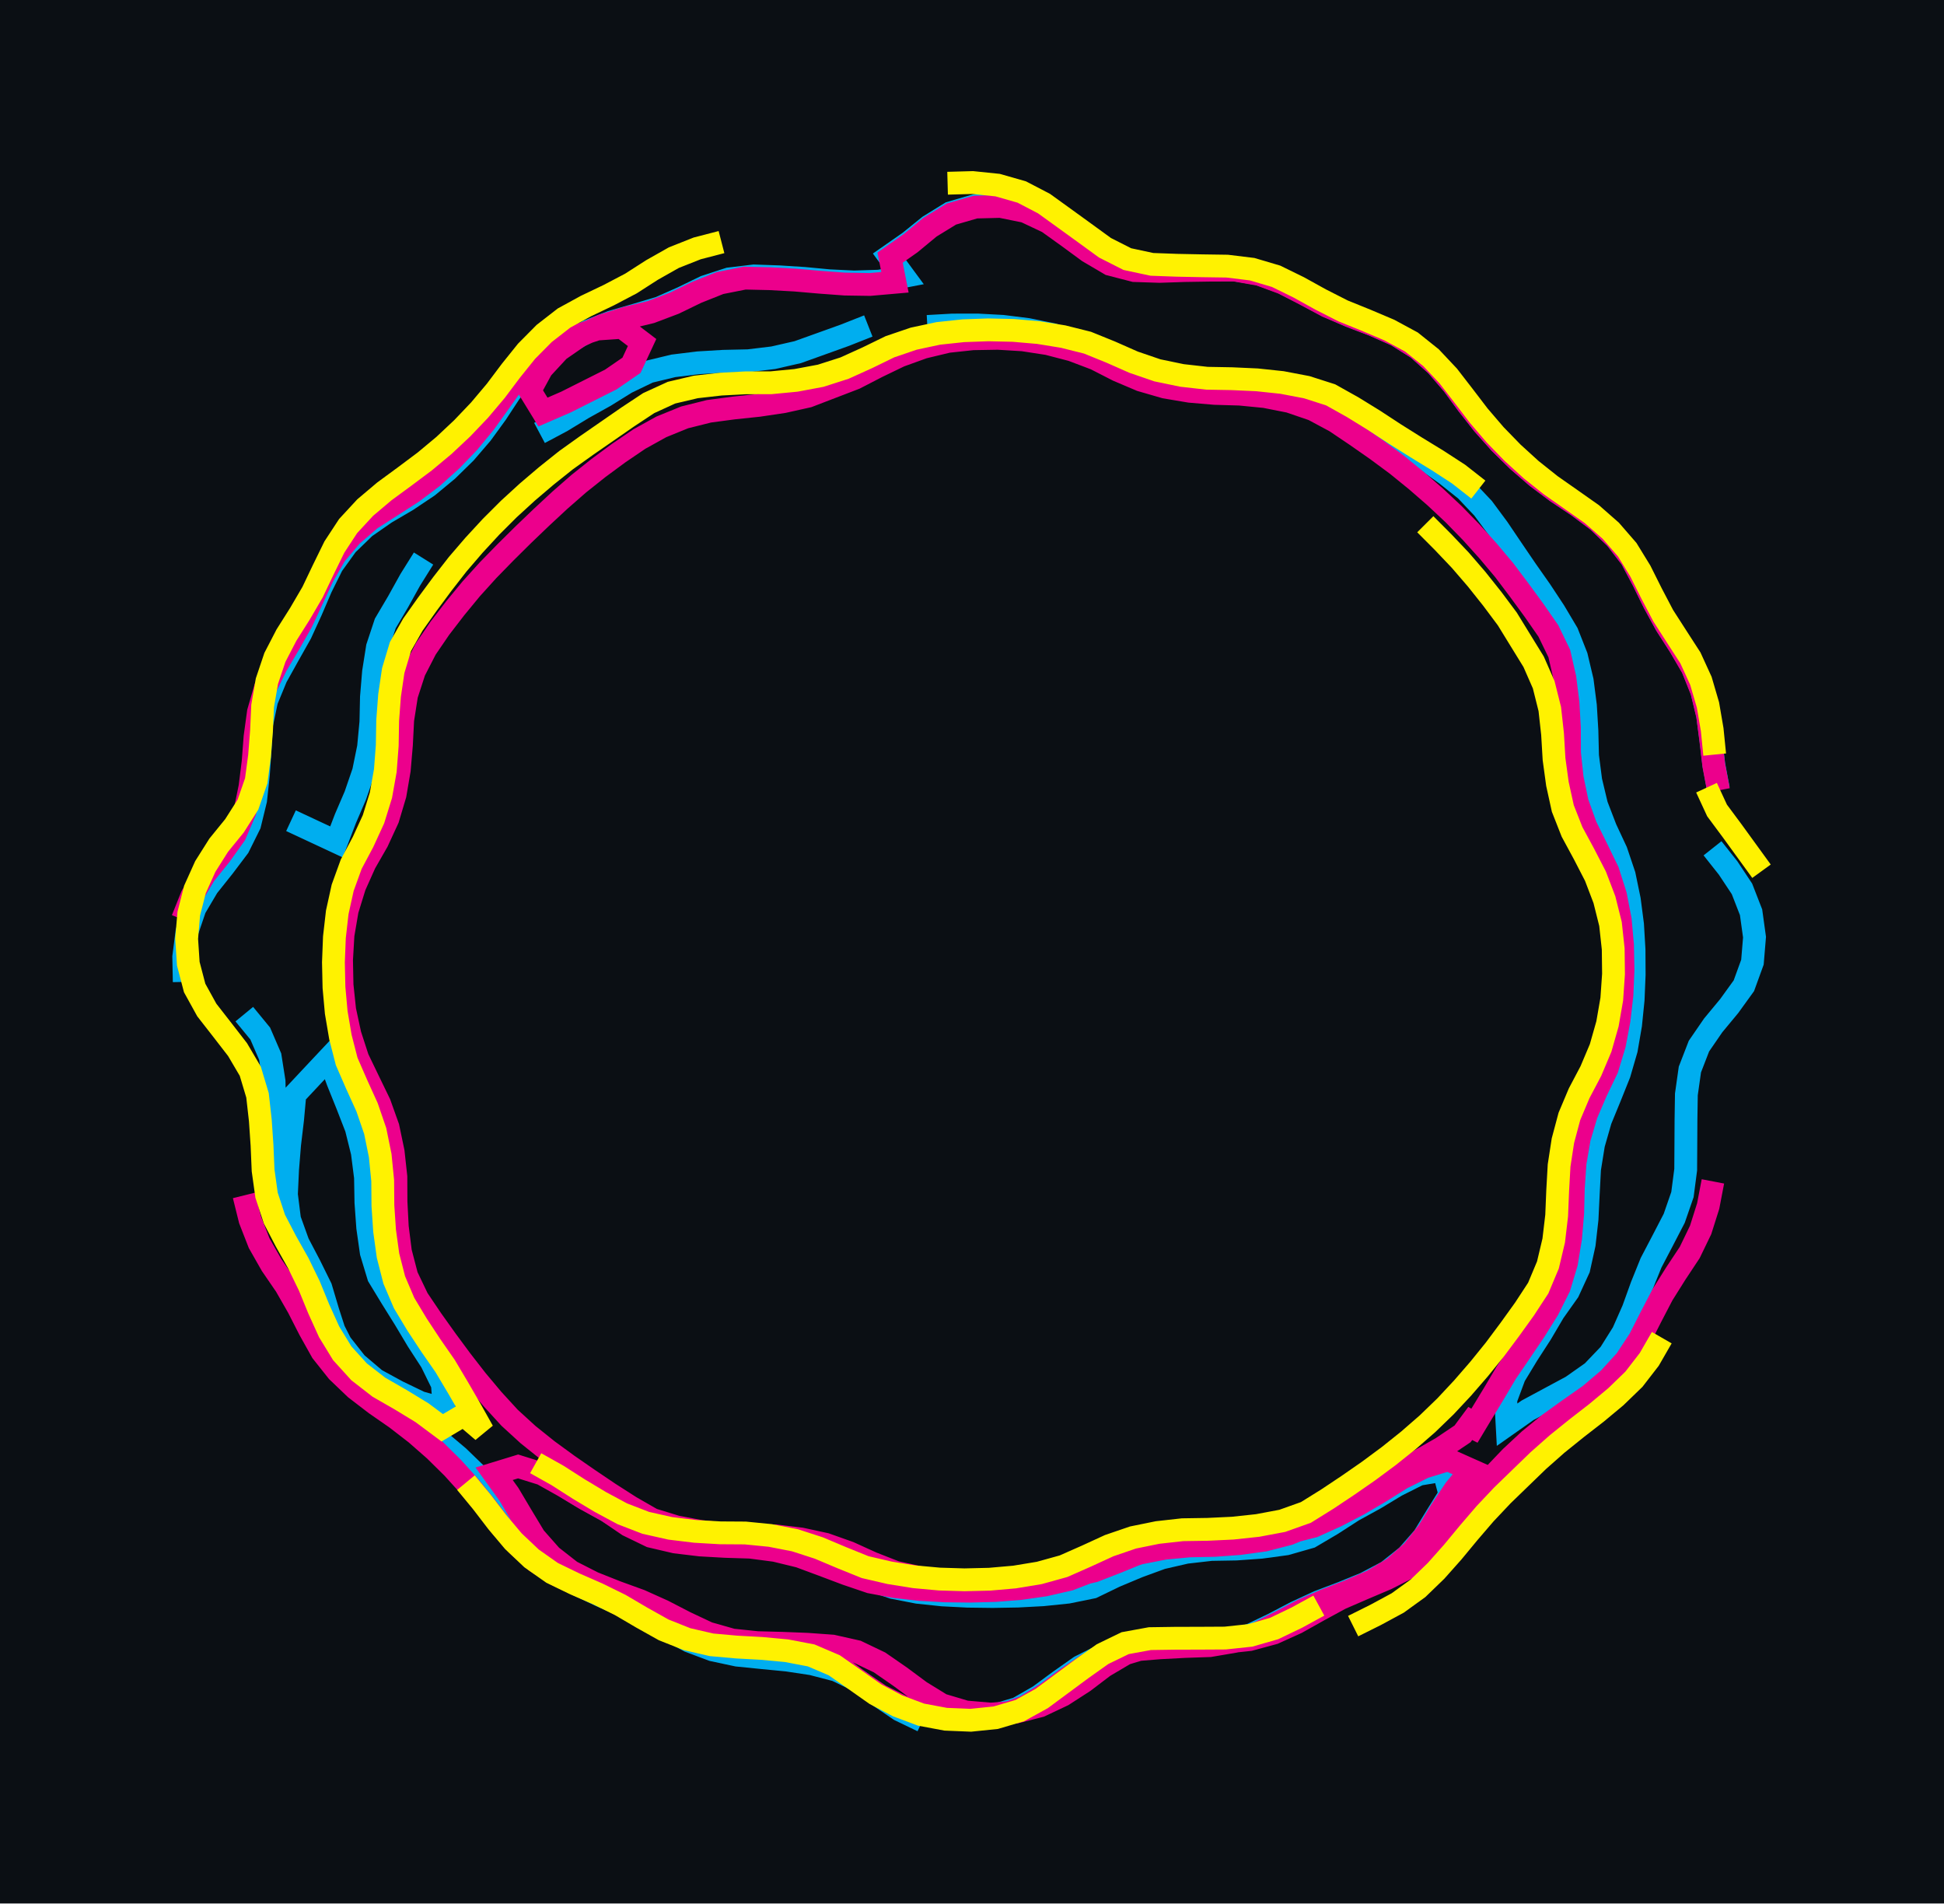
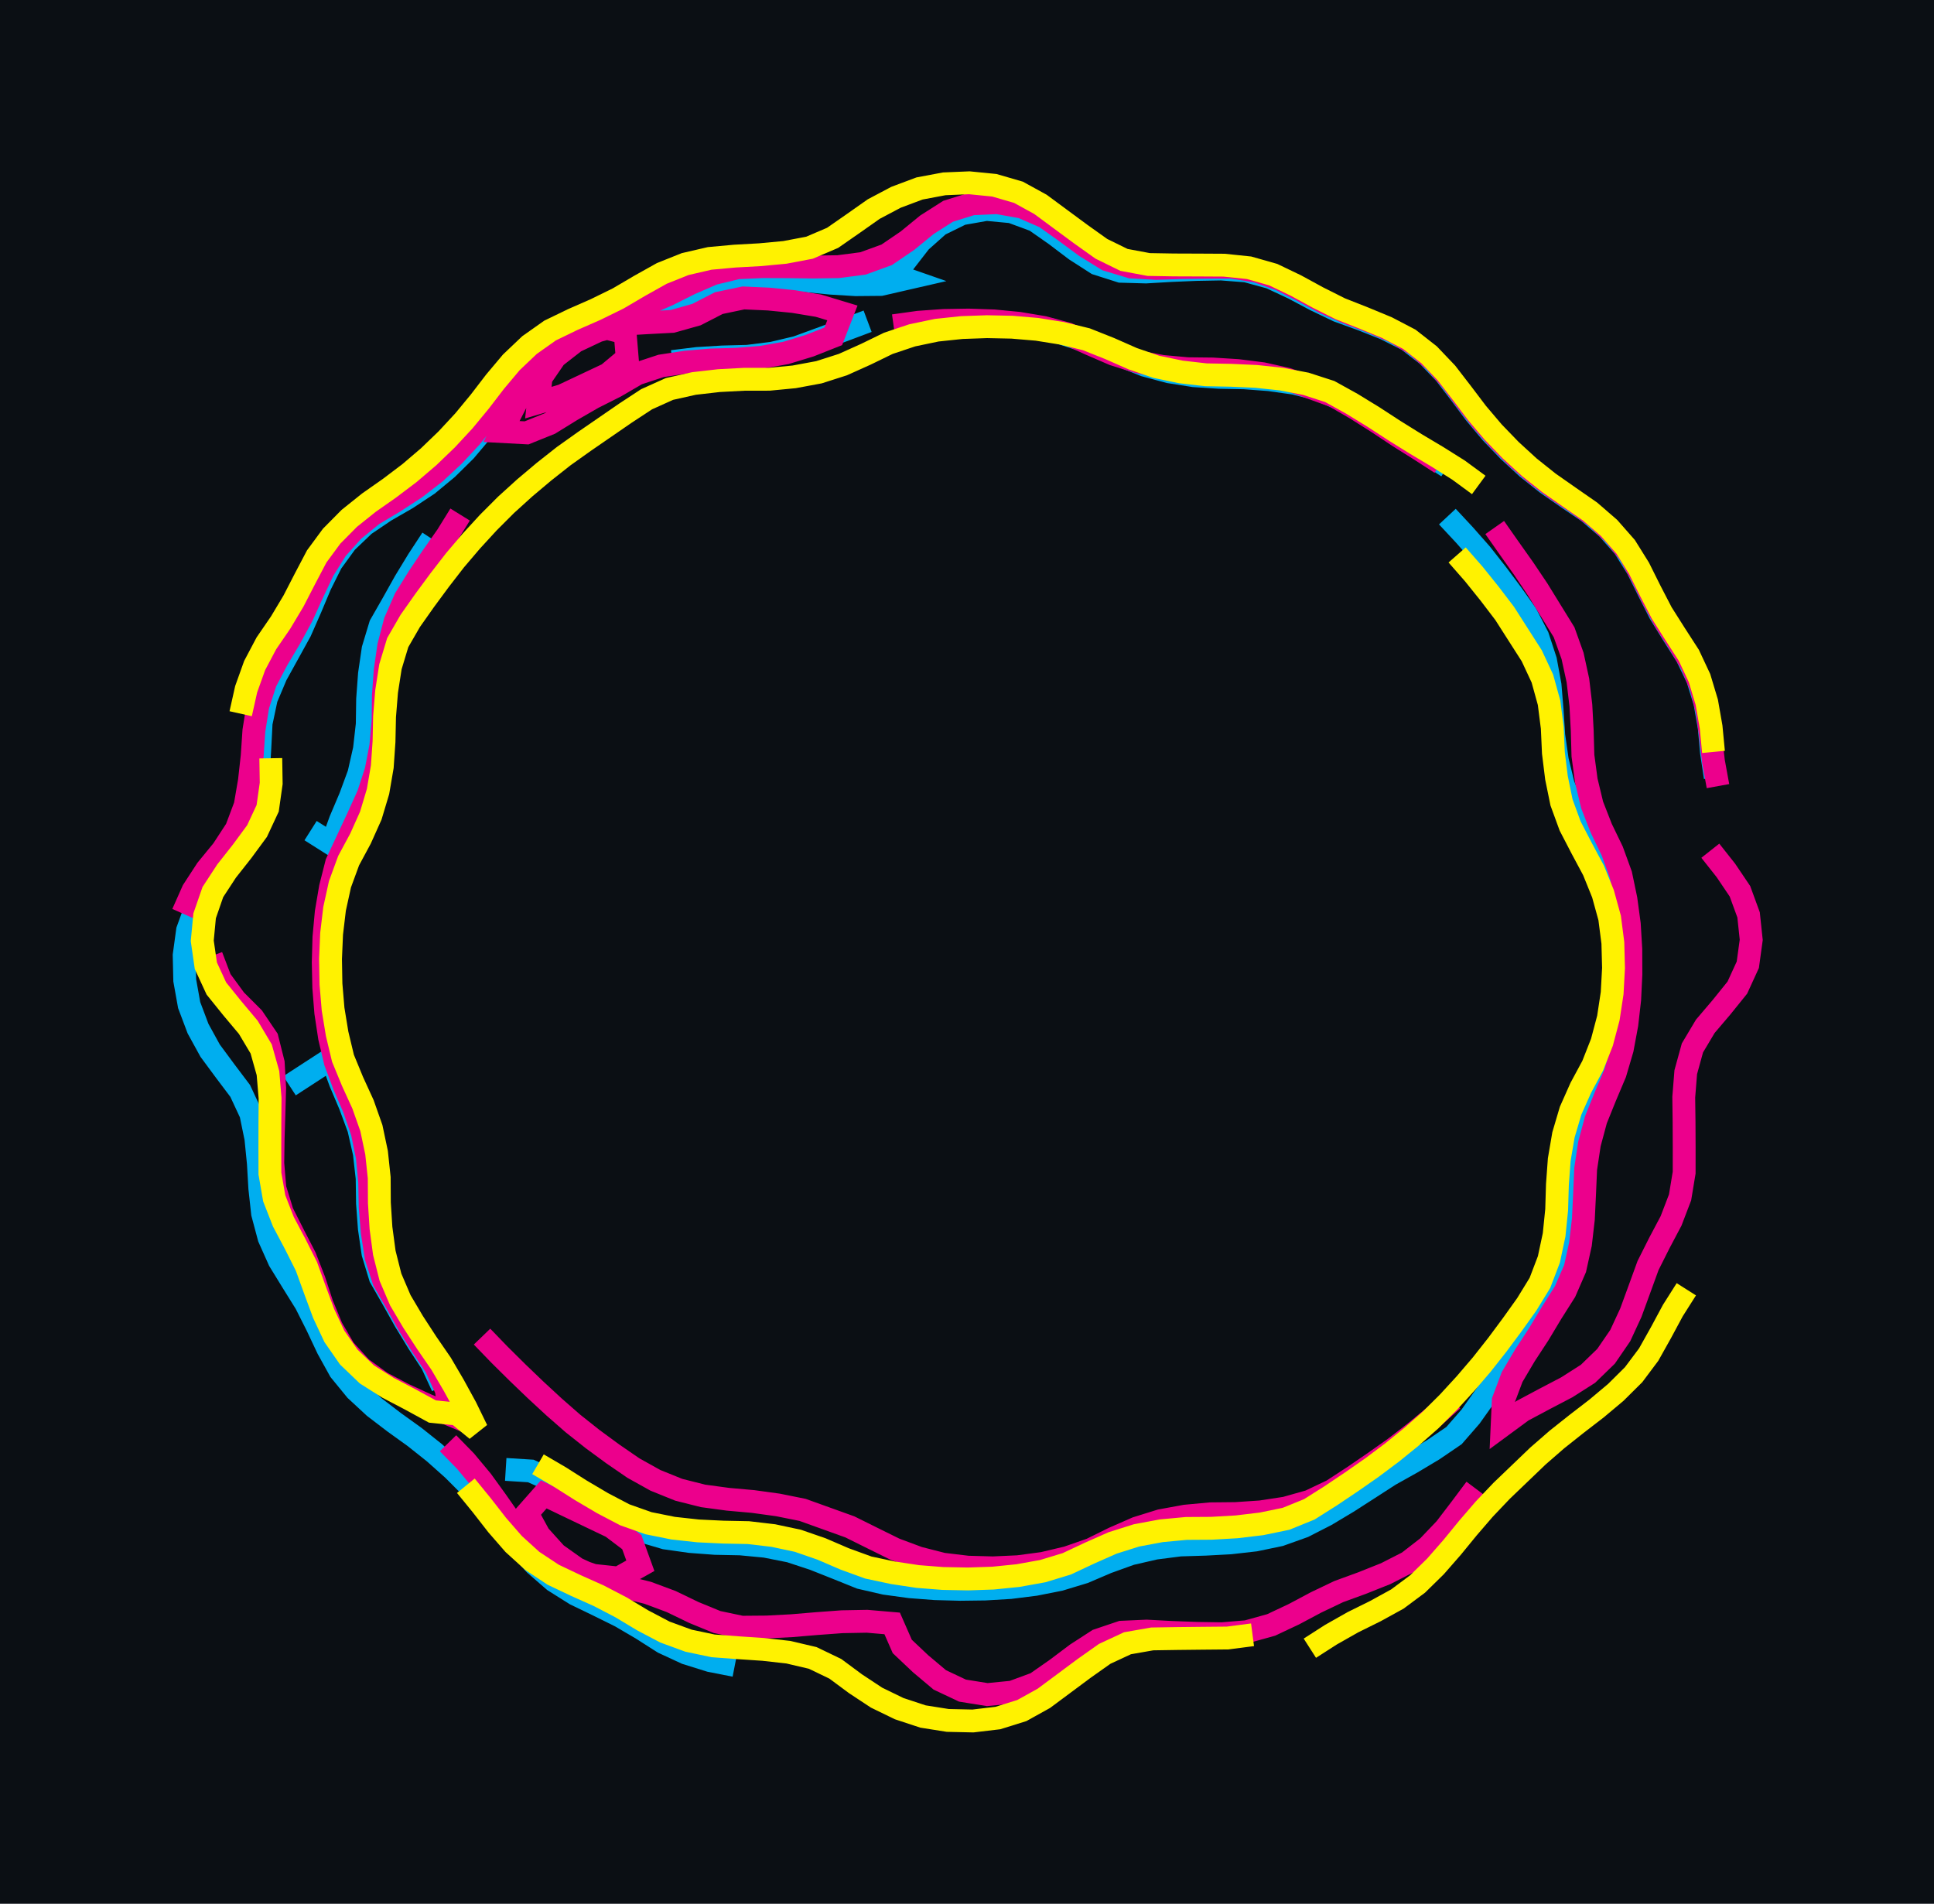
- <svg xmlns="http://www.w3.org/2000/svg" viewBox="168.387 106.736 85.216 83.421" width="85.216" height="83.421" shape-rendering="geometricPrecision">
-   <rect x="168.387" y="106.736" width="85.216" height="83.421" fill="#0b0f14" />
-   <path d="M 243.713 141.318 L 243.511 140.237 L 243.383 139.144 L 243.238 138.054 L 242.976 136.985 L 242.562 135.966 L 242.003 135.019 L 241.408 134.094 L 240.882 133.128 L 240.397 132.140 L 239.878 131.171 L 239.202 130.303 L 238.407 129.542 L 237.524 128.886 L 236.609 128.276 L 235.730 127.614 L 234.900 126.892 L 234.117 126.120 L 233.386 125.298 L 232.707 124.432 L 232.054 123.547 L 231.334 122.715 L 230.510 121.987 L 229.575 121.407 L 228.568 120.964 L 227.541 120.572 L 226.533 120.131 L 225.564 119.610 L 224.585 119.109 L 223.550 118.736 L 222.465 118.555 L 221.365 118.558 L 220.265 118.571 L 219.165 118.602 L 218.067 118.544 L 217.011 118.234 L 216.073 117.660 L 215.188 117.007 L 214.291 116.370 L 213.286 115.922 L 212.205 115.719 L 211.106 115.756 L 210.050 116.065 L 209.114 116.643 L 208.259 117.335 L 207.357 117.964 L 208.009 118.850 L 206.928 119.058 L 205.829 119.093 L 204.730 119.040 L 203.635 118.937 L 202.537 118.867 L 201.438 118.829 L 200.346 118.959 L 199.300 119.300 L 198.310 119.781 L 197.305 120.226 L 196.251 120.540 L 195.194 120.845 L 194.169 121.246 L 193.215 121.793 L 192.261 122.340 L 191.441 123.074 L 190.751 123.930 L 190.147 124.850 L 189.500 125.739 L 188.783 126.574 L 187.997 127.344 L 187.150 128.045 L 186.236 128.657 L 185.287 129.214 L 184.384 129.842 L 183.595 130.608 L 182.952 131.500 L 182.462 132.485 L 182.028 133.496 L 181.570 134.496 L 181.030 135.454 L 180.495 136.416 L 180.076 137.433 L 179.850 138.509 L 179.788 139.608 L 179.712 140.705 L 179.593 141.798 L 179.332 142.867 L 178.843 143.852 L 178.180 144.730 L 177.494 145.590 L 176.934 146.537 L 176.581 147.578 L 176.441 148.669 L 176.463 149.769 M 192.036 125.709 L 193.007 125.192 L 193.947 124.621 L 194.908 124.086 L 195.842 123.505 L 196.833 123.028 L 197.903 122.770 L 198.994 122.636 L 200.092 122.570 L 201.192 122.546 L 202.284 122.414 L 203.357 122.169 L 204.392 121.798 L 205.427 121.426 L 206.450 121.022 M 209.038 121.043 L 210.136 120.981 L 211.236 120.979 L 212.335 121.038 L 213.426 121.174 L 214.504 121.392 L 215.544 121.752 L 216.583 122.112 L 217.577 122.584 L 218.598 122.993 L 219.660 123.278 L 220.747 123.448 L 221.845 123.519 L 222.945 123.538 L 224.042 123.617 L 225.131 123.769 L 226.201 124.024 L 227.197 124.491 L 228.135 125.065 L 229.056 125.667 L 229.966 126.285 L 230.886 126.888 L 231.783 127.525 L 232.643 128.211 L 233.398 129.010 L 234.053 129.894 L 234.669 130.806 L 235.288 131.715 L 235.920 132.615 L 236.526 133.533 L 237.088 134.479 L 237.491 135.502 L 237.745 136.573 L 237.885 137.664 L 237.951 138.762 L 237.978 139.861 L 238.119 140.952 L 238.375 142.022 L 238.770 143.049 L 239.235 144.046 L 239.586 145.088 L 239.809 146.165 L 239.951 147.256 L 240.016 148.354 L 240.022 149.454 L 239.976 150.553 L 239.865 151.648 L 239.678 152.732 L 239.371 153.788 L 238.962 154.809 L 238.544 155.827 L 238.241 156.884 L 238.066 157.970 L 238.009 159.069 L 237.956 160.167 L 237.832 161.260 L 237.595 162.334 L 237.135 163.334 L 236.499 164.232 L 235.941 165.180 L 235.344 166.103 L 234.774 167.044 L 234.391 168.075 L 234.451 169.174 L 235.351 168.541 L 236.319 168.020 L 237.288 167.499 L 238.188 166.866 L 238.948 166.071 L 239.533 165.139 L 239.977 164.133 L 240.350 163.098 L 240.762 162.078 L 241.272 161.104 L 241.778 160.127 L 242.138 159.087 L 242.280 157.997 L 242.287 156.897 L 242.293 155.797 L 242.310 154.697 L 242.464 153.608 L 242.861 152.582 L 243.484 151.675 L 244.186 150.828 L 244.830 149.937 L 245.206 148.903 L 245.297 147.807 L 245.146 146.717 L 244.747 145.692 L 244.139 144.775 L 243.456 143.913 M 181.143 142.704 L 182.140 143.169 L 183.137 143.634 L 183.531 142.607 L 183.965 141.596 L 184.322 140.556 L 184.542 139.478 L 184.645 138.383 L 184.669 137.283 L 184.760 136.187 L 184.932 135.100 L 185.278 134.056 L 185.837 133.109 L 186.371 132.147 L 186.954 131.214 M 179.096 151.181 L 179.794 152.031 L 180.230 153.041 L 180.401 154.128 L 180.424 155.227 L 180.398 156.327 L 180.386 157.427 L 180.408 158.527 L 180.660 159.598 L 181.108 160.602 L 181.625 161.573 L 182.083 162.573 L 182.432 163.616 L 182.826 164.643 L 183.327 165.622 L 184.008 166.486 L 184.847 167.198 L 185.813 167.724 L 186.804 168.202 L 187.863 168.500 L 187.779 167.403 L 187.295 166.416 L 186.696 165.493 L 186.132 164.548 L 185.550 163.615 L 184.979 162.675 L 184.661 161.622 L 184.506 160.533 L 184.427 159.436 L 184.408 158.336 L 184.269 157.244 L 184.004 156.177 L 183.606 155.152 L 183.195 154.131 L 182.818 153.098 L 182.065 153.900 L 181.313 154.703 L 181.213 155.798 L 181.083 156.890 L 180.994 157.987 L 180.943 159.086 L 181.080 160.177 L 181.453 161.212 L 181.964 162.186 L 182.451 163.172 L 182.765 164.226 L 183.104 165.273 L 183.561 166.274 L 184.183 167.181 L 184.958 167.961 L 185.834 168.627 L 186.753 169.231 L 187.642 169.879 L 188.483 170.588 L 189.273 171.353 L 190.005 172.175 L 190.668 173.052 L 191.280 173.966 L 191.972 174.822 L 192.779 175.569 L 193.694 176.180 L 194.687 176.651 L 195.694 177.095 L 196.680 177.584 L 197.634 178.131 L 198.599 178.658 L 199.629 179.044 L 200.705 179.274 L 201.799 179.384 L 202.894 179.490 L 203.982 179.654 L 205.046 179.931 L 206.037 180.409 L 206.922 181.063 L 207.832 181.680 L 208.824 182.157 M 210.840 182.021 L 211.936 181.919 L 212.991 181.610 L 213.945 181.062 L 214.831 180.409 L 215.730 179.776 L 216.714 179.284 L 217.782 179.021 L 218.878 178.925 L 219.976 178.865 L 221.076 178.826 L 222.168 178.693 L 223.223 178.382 L 224.215 177.907 L 225.189 177.396 L 226.188 176.935 L 227.216 176.545 L 228.234 176.129 L 229.207 175.615 L 230.067 174.930 L 230.792 174.102 L 231.365 173.163 L 231.946 172.229 L 231.666 171.165 L 230.581 171.348 L 229.598 171.842 L 228.657 172.410 L 227.693 172.940 L 226.769 173.536 L 225.821 174.095 L 224.763 174.397 L 223.673 174.545 L 222.576 174.623 L 221.476 174.642 L 220.383 174.767 L 219.311 175.013 L 218.278 175.391 L 217.264 175.816 L 216.273 176.295 L 215.195 176.514 L 214.101 176.627 L 213.003 176.685 L 211.903 176.704 L 210.803 176.690 L 209.704 176.634 L 208.610 176.519 L 207.531 176.309 L 206.488 175.957 L 205.466 175.551 L 204.431 175.178 L 203.396 174.805 L 202.325 174.558 L 201.233 174.423 L 200.133 174.395 L 199.035 174.333 L 197.943 174.202 L 196.871 173.953 L 195.872 173.494 L 194.938 172.912 L 193.977 172.377 L 193.037 171.806" fill="none" stroke="#00AEEF" stroke-width="1" vector-effect="non-scaling-stroke" />
-   <path d="M 243.719 141.374 L 243.513 140.294 L 243.383 139.201 L 243.242 138.110 L 242.987 137.040 L 242.580 136.019 L 242.027 135.068 L 241.432 134.142 L 240.903 133.178 L 240.418 132.191 L 239.904 131.218 L 239.235 130.345 L 238.445 129.579 L 237.566 128.919 L 236.649 128.310 L 235.768 127.652 L 234.935 126.933 L 234.150 126.163 L 233.417 125.343 L 232.736 124.479 L 232.085 123.592 L 231.369 122.757 L 230.550 122.022 L 229.621 121.435 L 228.616 120.988 L 227.588 120.596 L 226.575 120.165 L 225.605 119.647 L 224.627 119.144 L 223.595 118.762 L 222.512 118.572 L 221.412 118.576 L 220.312 118.593 L 219.213 118.630 L 218.113 118.594 L 217.048 118.319 L 216.100 117.762 L 215.213 117.111 L 214.319 116.470 L 213.324 116.001 L 212.246 115.783 L 211.146 115.811 L 210.090 116.118 L 209.153 116.693 L 208.305 117.394 L 207.405 118.027 L 207.618 119.107 L 206.522 119.203 L 205.423 119.186 L 204.326 119.105 L 203.230 119.010 L 202.131 118.950 L 201.032 118.925 L 199.953 119.139 L 198.931 119.546 L 197.941 120.026 L 196.912 120.414 L 195.843 120.673 L 194.794 121.005 L 193.792 121.458 L 192.887 122.084 L 192.140 122.891 L 191.613 123.857 L 192.188 124.794 L 193.197 124.356 L 194.180 123.862 L 195.163 123.368 L 196.069 122.745 L 196.533 121.747 L 195.658 121.081 L 194.561 121.157 L 193.516 121.502 L 192.530 121.990 L 191.661 122.664 L 190.915 123.472 L 190.278 124.369 L 189.636 125.262 L 188.938 126.112 L 188.174 126.904 L 187.357 127.640 L 186.478 128.302 L 185.553 128.898 L 184.627 129.491 L 183.794 130.209 L 183.084 131.050 L 182.536 132.003 L 182.073 133.001 L 181.607 133.997 L 181.064 134.954 L 180.502 135.900 L 180.020 136.888 L 179.715 137.945 L 179.566 139.035 L 179.482 140.132 L 179.345 141.224 L 179.123 142.301 L 178.689 143.312 L 178.049 144.206 L 177.359 145.063 L 176.795 146.007 L 176.387 147.029 M 179.082 159.125 L 179.347 160.193 L 179.747 161.217 L 180.291 162.173 L 180.913 163.080 L 181.460 164.035 L 181.960 165.015 L 182.497 165.975 L 183.181 166.836 L 183.976 167.596 L 184.849 168.265 L 185.753 168.892 L 186.623 169.565 L 187.450 170.290 L 188.234 171.063 L 188.971 171.879 L 189.662 172.735 L 190.334 173.606 L 191.059 174.433 L 191.878 175.167 L 192.803 175.763 L 193.799 176.229 L 194.807 176.669 L 195.786 177.172 L 196.734 177.729 L 197.708 178.240 L 198.743 178.613 L 199.822 178.827 L 200.920 178.888 L 202.018 178.950 L 203.113 179.054 L 204.187 179.295 L 205.180 179.768 L 206.061 180.427 L 206.971 181.044 L 207.954 181.539 L 208.996 181.890 L 210.083 182.060 L 211.183 182.072 L 212.272 181.917 L 213.307 181.545 L 214.244 180.969 L 215.127 180.313 L 216.038 179.696 L 217.048 179.262 L 218.126 179.042 L 219.223 178.952 L 220.321 178.894 L 221.420 178.856 L 222.505 178.671 L 223.541 178.304 L 224.523 177.808 L 225.498 177.297 L 226.506 176.858 L 227.532 176.461 L 228.540 176.021 L 229.482 175.453 L 230.305 174.723 L 230.989 173.862 L 231.562 172.922 L 232.171 172.006 L 232.871 171.158 L 231.866 170.710 L 230.814 171.032 L 229.829 171.521 L 228.897 172.106 L 227.948 172.663 L 226.972 173.170 L 225.970 173.623 L 224.904 173.896 L 223.814 174.041 L 222.717 174.116 L 221.617 174.131 L 220.521 174.231 L 219.440 174.436 L 218.391 174.767 L 217.373 175.184 L 216.348 175.583 L 215.277 175.833 L 214.190 176.002 L 213.095 176.102 L 211.995 176.137 L 210.895 176.119 L 209.798 176.037 L 208.710 175.876 L 207.636 175.639 L 206.612 175.238 L 205.610 174.783 L 204.574 174.415 L 203.499 174.182 L 202.407 174.050 L 201.307 174.022 L 200.208 173.971 L 199.114 173.855 L 198.033 173.651 L 196.982 173.328 L 196.028 172.781 L 195.101 172.188 L 194.189 171.573 L 193.284 170.947 L 192.396 170.299 L 191.537 169.611 L 190.725 168.869 L 189.982 168.058 L 189.276 167.215 L 188.601 166.346 L 187.947 165.462 L 187.308 164.566 L 186.693 163.654 L 186.218 162.662 L 185.941 161.598 L 185.803 160.506 L 185.746 159.408 L 185.741 158.308 L 185.621 157.214 L 185.396 156.138 L 185.026 155.102 L 184.546 154.112 L 184.068 153.121 L 183.728 152.075 L 183.496 151.000 L 183.381 149.906 L 183.359 148.806 L 183.423 147.708 L 183.608 146.624 L 183.933 145.573 L 184.382 144.569 L 184.929 143.614 L 185.390 142.615 L 185.705 141.561 L 185.890 140.477 L 185.984 139.381 L 186.040 138.283 L 186.210 137.196 L 186.550 136.150 L 187.053 135.171 L 187.673 134.263 L 188.344 133.391 L 189.043 132.542 L 189.781 131.726 L 190.549 130.939 L 191.331 130.165 L 192.126 129.404 L 192.932 128.656 L 193.760 127.932 L 194.621 127.247 L 195.506 126.594 L 196.416 125.976 L 197.378 125.443 L 198.397 125.028 L 199.464 124.761 L 200.555 124.616 L 201.648 124.501 L 202.736 124.339 L 203.810 124.100 L 204.837 123.706 L 205.864 123.312 L 206.842 122.807 L 207.833 122.329 L 208.867 121.956 L 209.937 121.699 L 211.031 121.582 L 212.130 121.563 L 213.228 121.630 L 214.316 121.797 L 215.380 122.074 L 216.409 122.464 L 217.388 122.965 L 218.400 123.395 L 219.457 123.701 L 220.542 123.884 L 221.638 123.977 L 222.737 124.009 L 223.832 124.116 L 224.911 124.329 L 225.952 124.685 L 226.922 125.205 L 227.834 125.819 L 228.736 126.449 L 229.620 127.103 L 230.474 127.797 L 231.304 128.518 L 232.107 129.270 L 232.875 130.058 L 233.612 130.875 L 234.320 131.717 L 234.982 132.595 L 235.632 133.483 L 236.259 134.386 L 236.739 135.376 L 236.984 136.448 L 237.121 137.540 L 237.184 138.638 L 237.187 139.738 L 237.304 140.832 L 237.528 141.909 L 237.900 142.944 L 238.387 143.930 L 238.868 144.919 L 239.202 145.967 L 239.411 147.047 L 239.510 148.143 L 239.532 149.243 L 239.486 150.342 L 239.360 151.435 L 239.156 152.515 L 238.837 153.568 L 238.361 154.560 L 237.927 155.571 L 237.615 156.625 L 237.429 157.709 L 237.354 158.807 L 237.327 159.907 L 237.233 161.003 L 237.054 162.088 L 236.738 163.142 L 236.246 164.125 L 235.662 165.057 L 235.046 165.969 L 234.425 166.877 L 233.864 167.823 L 233.293 168.763 L 232.727 169.707 L 233.152 168.692 L 232.498 169.576 L 231.585 170.190 L 230.630 170.735 L 229.667 171.267 L 228.723 171.832 L 227.802 172.433 L 226.864 173.009 L 225.901 173.539 L 224.883 173.957 L 223.818 174.232 L 222.728 174.382 L 221.631 174.463 L 220.532 174.485 L 219.436 174.588 L 218.357 174.799 L 217.309 175.134 L 216.293 175.556 L 215.267 175.952 L 214.195 176.198 L 213.106 176.355 L 212.009 176.440 L 210.910 176.469 L 209.810 176.456 L 208.711 176.394 L 207.618 176.271 L 206.537 176.068 L 205.496 175.715 L 204.466 175.327 L 203.435 174.944 L 202.366 174.684 L 201.276 174.541 L 200.176 174.507 L 199.078 174.445 L 197.986 174.314 L 196.915 174.064 L 195.924 173.584 L 195.015 172.965 L 194.051 172.436 L 193.109 171.868 L 192.149 171.331 L 191.099 171.003 L 190.047 171.325 L 190.691 172.217 L 191.253 173.163 L 191.821 174.105 L 192.549 174.930 L 193.415 175.607 L 194.395 176.106 L 195.418 176.512 L 196.452 176.887 L 197.455 177.338 L 198.433 177.843 L 199.428 178.311 L 200.486 178.611 L 201.580 178.725 L 202.680 178.754 L 203.779 178.797 L 204.876 178.876 L 205.949 179.117 L 206.941 179.592 L 207.846 180.218 L 208.730 180.873 L 209.667 181.449 L 210.721 181.763 L 211.817 181.857 L 212.914 181.770 L 213.979 181.497 L 214.974 181.027 L 215.898 180.431 L 216.774 179.765 L 217.721 179.206 L 218.775 178.889 L 219.870 178.789 L 220.969 178.740 L 222.068 178.710 L 223.162 178.592 L 224.224 178.305 L 225.226 177.851 L 226.186 177.313 L 227.152 176.788 L 228.162 176.351 L 229.174 175.921 L 230.154 175.421 L 231.028 174.753 L 231.799 173.968 L 232.485 173.108 L 233.150 172.232 L 233.859 171.392 L 234.619 170.596 L 235.425 169.847 L 236.276 169.151 L 237.169 168.508 L 238.070 167.877 L 238.909 167.166 L 239.651 166.354 L 240.256 165.435 L 240.754 164.455 L 241.262 163.479 L 241.847 162.547 L 242.455 161.630 L 242.934 160.640 L 243.266 159.591 L 243.473 158.511" fill="none" stroke="#EC008C" stroke-width="1" vector-effect="non-scaling-stroke" />
-   <path d="M 243.551 139.806 L 243.441 138.711 L 243.255 137.627 L 242.946 136.572 L 242.488 135.571 L 241.891 134.647 L 241.296 133.722 L 240.785 132.748 L 240.293 131.765 L 239.717 130.827 L 238.996 129.996 L 238.170 129.271 L 237.270 128.637 L 236.369 128.006 L 235.508 127.321 L 234.695 126.581 L 233.928 125.792 L 233.212 124.957 L 232.544 124.083 L 231.871 123.213 L 231.117 122.412 L 230.258 121.725 L 229.290 121.202 L 228.277 120.773 L 227.258 120.360 L 226.277 119.861 L 225.315 119.329 L 224.327 118.845 L 223.272 118.533 L 222.181 118.400 L 221.081 118.384 L 219.981 118.362 L 218.882 118.322 L 217.806 118.092 L 216.825 117.595 L 215.935 116.948 L 215.044 116.303 L 214.152 115.659 L 213.176 115.151 L 212.119 114.849 L 211.024 114.736 L 209.925 114.766 M 200.014 117.346 L 198.949 117.622 L 197.926 118.027 L 196.969 118.568 L 196.043 119.162 L 195.069 119.673 L 194.076 120.147 L 193.111 120.675 L 192.242 121.350 L 191.468 122.131 L 190.779 122.989 L 190.118 123.868 L 189.409 124.709 L 188.650 125.505 L 187.848 126.258 L 187.003 126.962 L 186.122 127.621 L 185.235 128.272 L 184.395 128.981 L 183.648 129.789 L 183.045 130.709 L 182.561 131.697 L 182.087 132.690 L 181.532 133.639 L 180.944 134.569 L 180.438 135.546 L 180.087 136.588 L 179.900 137.672 L 179.850 138.771 L 179.764 139.868 L 179.618 140.958 L 179.257 141.997 L 178.667 142.925 L 177.973 143.779 L 177.386 144.709 L 176.934 145.712 L 176.662 146.778 L 176.568 147.874 L 176.641 148.971 L 176.920 150.035 L 177.452 150.999 L 178.128 151.866 L 178.801 152.736 L 179.359 153.684 L 179.675 154.738 L 179.798 155.831 L 179.873 156.928 L 179.920 158.027 L 180.072 159.117 L 180.415 160.162 L 180.923 161.138 L 181.463 162.096 L 181.944 163.085 L 182.361 164.103 L 182.815 165.105 L 183.389 166.043 L 184.129 166.858 L 184.998 167.532 L 185.952 168.080 L 186.891 168.652 L 187.773 169.310 L 188.718 168.748 L 189.554 169.462 L 189.016 168.503 L 188.464 167.551 L 187.902 166.606 L 187.274 165.703 L 186.668 164.784 L 186.101 163.842 L 185.669 162.830 L 185.396 161.765 L 185.246 160.675 L 185.172 159.578 L 185.163 158.478 L 185.054 157.383 L 184.835 156.305 L 184.478 155.265 L 184.023 154.263 L 183.584 153.255 L 183.310 152.189 L 183.126 151.105 L 183.027 150.009 L 183.003 148.909 L 183.046 147.810 L 183.171 146.718 L 183.408 145.643 L 183.783 144.609 L 184.300 143.638 L 184.759 142.639 L 185.085 141.588 L 185.278 140.505 L 185.362 139.408 L 185.381 138.308 L 185.464 137.212 L 185.625 136.123 L 185.942 135.070 L 186.484 134.113 L 187.120 133.215 L 187.774 132.331 L 188.450 131.463 L 189.167 130.629 L 189.913 129.821 L 190.692 129.043 L 191.503 128.301 L 192.341 127.588 L 193.201 126.902 L 194.096 126.262 L 195.000 125.636 L 195.904 125.010 L 196.822 124.403 L 197.822 123.945 L 198.893 123.693 L 199.986 123.570 L 201.084 123.513 L 202.184 123.511 L 203.279 123.406 L 204.360 123.204 L 205.408 122.868 L 206.410 122.414 L 207.399 121.932 L 208.440 121.578 L 209.516 121.348 L 210.610 121.231 L 211.709 121.192 L 212.809 121.216 L 213.905 121.311 L 214.991 121.487 L 216.058 121.754 L 217.077 122.167 L 218.083 122.611 L 219.124 122.967 L 220.201 123.190 L 221.294 123.313 L 222.394 123.333 L 223.493 123.383 L 224.587 123.499 L 225.668 123.705 L 226.715 124.040 L 227.675 124.577 L 228.612 125.154 L 229.532 125.756 L 230.464 126.341 L 231.403 126.915 L 232.325 127.514 L 233.191 128.192 M 230.866 129.711 L 231.642 130.490 L 232.400 131.288 L 233.118 132.121 L 233.803 132.982 L 234.461 133.863 L 235.037 134.800 L 235.614 135.737 L 236.056 136.744 L 236.323 137.811 L 236.444 138.905 L 236.509 140.003 L 236.658 141.093 L 236.894 142.167 L 237.297 143.191 L 237.820 144.158 L 238.325 145.136 L 238.717 146.163 L 238.984 147.230 L 239.103 148.324 L 239.116 149.424 L 239.040 150.521 L 238.852 151.605 L 238.551 152.663 L 238.123 153.676 L 237.610 154.649 L 237.182 155.663 L 236.898 156.726 L 236.731 157.813 L 236.669 158.911 L 236.624 160.010 L 236.495 161.103 L 236.241 162.173 L 235.816 163.187 L 235.213 164.108 L 234.571 165.000 L 233.913 165.882 L 233.221 166.737 L 232.500 167.568 L 231.749 168.372 L 230.958 169.136 L 230.128 169.858 L 229.269 170.545 L 228.385 171.200 L 227.482 171.827 L 226.566 172.438 L 225.632 173.019 L 224.596 173.388 L 223.515 173.591 L 222.421 173.708 L 221.323 173.760 L 220.223 173.777 L 219.129 173.899 L 218.052 174.118 L 217.011 174.474 L 216.011 174.933 L 215.005 175.377 L 213.945 175.671 L 212.859 175.850 L 211.763 175.946 L 210.664 175.972 L 209.564 175.939 L 208.469 175.839 L 207.383 175.665 L 206.311 175.416 L 205.291 175.004 L 204.278 174.577 L 203.231 174.238 L 202.151 174.028 L 201.057 173.920 L 199.957 173.913 L 198.859 173.849 L 197.767 173.716 L 196.693 173.475 L 195.667 173.079 L 194.698 172.558 L 193.755 171.992 L 192.828 171.399 L 191.869 170.861 M 245.603 144.918 L 244.957 144.028 L 244.311 143.138 L 243.655 142.255 L 243.193 141.257 M 227.703 178.001 L 228.688 177.510 L 229.656 176.987 L 230.547 176.343 L 231.338 175.578 L 232.069 174.756 L 232.770 173.909 L 233.487 173.074 L 234.242 172.274 L 235.032 171.509 L 235.823 170.744 L 236.647 170.016 L 237.504 169.326 L 238.373 168.652 L 239.218 167.948 L 240.009 167.183 L 240.682 166.313 L 241.231 165.360 M 188.812 171.713 L 189.512 172.561 L 190.181 173.435 L 190.889 174.277 L 191.688 175.033 L 192.587 175.666 L 193.577 176.146 L 194.585 176.587 L 195.572 177.072 L 196.521 177.629 L 197.481 178.166 L 198.503 178.573 L 199.575 178.820 L 200.670 178.918 L 201.769 178.978 L 202.864 179.079 L 203.945 179.285 L 204.956 179.717 L 205.858 180.346 L 206.758 180.980 L 207.730 181.494 L 208.760 181.880 L 209.842 182.082 L 210.941 182.127 L 212.035 182.015 L 213.090 181.704 L 214.053 181.172 L 214.937 180.518 L 215.822 179.864 L 216.719 179.228 L 217.709 178.748 L 218.791 178.550 L 219.891 178.534 L 220.991 178.531 L 222.091 178.525 L 223.185 178.409 L 224.242 178.106 L 225.234 177.629 L 226.199 177.102" fill="none" stroke="#FFF200" stroke-width="1" vector-effect="non-scaling-stroke" />
+ <svg xmlns="http://www.w3.org/2000/svg" viewBox="168.5 106.867 84.655 83.324" width="84.655" height="83.324" shape-rendering="geometricPrecision">
+   <rect x="168.5" y="106.867" width="84.655" height="83.324" fill="#0b0f14" />
+   <path d="M 243.580 140.887 L 243.415 139.799 L 243.315 138.704 L 243.126 137.620 L 242.804 136.568 L 242.327 135.577 L 241.736 134.649 L 241.158 133.714 L 240.660 132.732 L 240.172 131.747 L 239.589 130.814 L 238.860 129.990 L 238.025 129.275 L 237.114 128.658 L 236.210 128.031 L 235.349 127.346 L 234.540 126.601 L 233.778 125.808 L 233.071 124.965 L 232.413 124.084 L 231.744 123.211 L 230.982 122.417 L 230.110 121.746 L 229.128 121.252 L 228.105 120.846 L 227.071 120.472 L 226.078 119.997 L 225.107 119.481 L 224.111 119.015 L 223.050 118.725 L 221.953 118.641 L 220.853 118.661 L 219.754 118.707 L 218.656 118.771 L 217.556 118.740 L 216.508 118.406 L 215.583 117.812 L 214.706 117.148 L 213.804 116.517 L 212.773 116.136 L 211.677 116.033 L 210.594 116.224 L 209.607 116.709 L 208.785 117.441 L 208.111 118.310 L 207.085 118.708 L 208.124 119.071 L 207.052 119.317 L 205.952 119.327 L 204.854 119.260 L 203.759 119.152 L 202.662 119.073 L 201.563 119.027 L 200.468 119.130 L 199.416 119.452 L 198.427 119.934 L 197.413 120.360 L 196.348 120.636 L 195.282 120.905 L 194.250 121.288 L 193.288 121.820 L 192.325 122.351 L 191.500 123.079 L 190.809 123.935 L 190.213 124.859 L 189.573 125.755 L 188.863 126.595 L 188.080 127.367 L 187.232 128.068 L 186.315 128.675 L 185.362 129.224 L 184.450 129.840 L 183.655 130.600 L 183.008 131.490 L 182.518 132.474 L 182.092 133.488 L 181.649 134.495 L 181.118 135.459 L 180.586 136.421 L 180.158 137.435 L 179.930 138.511 L 179.874 139.609 L 179.810 140.708 L 179.709 141.803 L 179.475 142.878 L 179.010 143.875 L 178.360 144.762 L 177.676 145.624 L 177.087 146.552 L 176.710 147.586 L 176.561 148.676 L 176.586 149.776 L 176.780 150.858 L 177.168 151.887 L 177.698 152.852 L 178.351 153.736 L 179.014 154.615 L 179.479 155.612 L 179.700 156.689 L 179.809 157.784 L 179.873 158.882 L 179.993 159.975 L 180.277 161.038 L 180.726 162.042 L 181.302 162.979 L 181.883 163.913 L 182.378 164.896 L 182.847 165.891 L 183.379 166.853 L 184.076 167.705 L 184.883 168.452 L 185.757 169.120 L 186.650 169.762 L 187.511 170.447 L 188.332 171.179 L 189.109 171.958 L 189.838 172.781 L 190.517 173.646 L 191.185 174.521 L 191.922 175.338 L 192.753 176.058 L 193.684 176.644 L 194.674 177.122 L 195.660 177.610 L 196.609 178.167 L 197.536 178.759 L 198.534 179.221 L 199.584 179.549 L 200.664 179.761 M 197.931 122.691 L 199.022 122.557 L 200.120 122.491 L 201.220 122.462 L 202.312 122.325 L 203.382 122.071 L 204.415 121.693 L 205.447 121.314 L 206.477 120.927 M 209.034 120.970 L 210.132 120.911 L 211.232 120.909 L 212.331 120.965 L 213.423 121.097 L 214.504 121.299 L 215.549 121.641 L 216.594 121.984 L 217.592 122.447 L 218.614 122.855 L 219.676 123.140 L 220.763 123.311 L 221.861 123.382 L 222.960 123.403 L 224.057 123.485 L 225.147 123.639 L 226.214 123.905 L 227.218 124.353 L 228.163 124.917 L 229.089 125.511 L 230.003 126.123 L 230.941 126.696 L 231.863 127.297 M 182.095 143.222 L 183.024 143.810 L 183.399 142.776 L 183.829 141.763 L 184.209 140.731 L 184.452 139.658 L 184.575 138.565 L 184.591 137.465 L 184.672 136.368 L 184.831 135.280 L 185.149 134.227 L 185.695 133.272 L 186.232 132.312 L 186.804 131.372 L 187.407 130.453 M 231.854 129.478 L 232.604 130.283 L 233.331 131.108 L 234.011 131.973 L 234.670 132.854 L 235.306 133.751 L 235.809 134.730 L 236.151 135.775 L 236.349 136.857 L 236.440 137.953 L 236.511 139.051 L 236.666 140.140 L 236.926 141.209 L 237.339 142.228 L 237.851 143.202 L 238.363 144.175 L 238.825 145.174 L 239.146 146.226 L 239.343 147.308 L 239.425 148.405 L 239.431 149.505 L 239.364 150.603 L 239.212 151.692 L 238.969 152.765 L 238.589 153.797 L 238.106 154.786 L 237.693 155.805 L 237.422 156.871 L 237.263 157.960 L 237.217 159.059 L 237.177 160.158 L 237.067 161.253 L 236.865 162.334 L 236.528 163.381 L 235.966 164.326 L 235.362 165.246 L 234.733 166.148 L 234.113 167.057 L 233.505 167.974 L 232.868 168.870 L 232.145 169.700 L 231.236 170.319 L 230.292 170.883 L 229.332 171.420 L 228.407 172.017 L 227.482 172.612 L 226.538 173.176 L 225.559 173.677 L 224.523 174.047 L 223.446 174.271 L 222.353 174.395 L 221.255 174.454 L 220.155 174.488 L 219.064 174.628 L 217.992 174.875 L 216.957 175.248 L 215.946 175.680 L 214.893 175.999 L 213.814 176.213 L 212.723 176.350 L 211.625 176.415 L 210.525 176.429 L 209.425 176.399 L 208.328 176.315 L 207.238 176.166 L 206.166 175.919 L 205.146 175.508 L 204.124 175.102 L 203.079 174.758 L 202.000 174.544 L 200.905 174.440 L 199.805 174.418 L 198.708 174.336 L 197.619 174.182 L 196.564 173.871 L 195.601 173.339 L 194.634 172.815 L 193.677 172.273 L 192.739 171.698 L 191.735 171.249 L 190.637 171.180 M 187.866 167.546 L 187.405 166.547 L 186.802 165.627 L 186.230 164.688 L 185.693 163.728 L 185.146 162.773 L 184.826 161.721 L 184.667 160.632 L 184.586 159.535 L 184.570 158.436 L 184.447 157.342 L 184.204 156.270 L 183.823 155.238 L 183.394 154.225 L 183.018 153.191 L 182.096 153.790 L 181.174 154.389" fill="none" stroke="#00AEEF" stroke-width="1" vector-effect="non-scaling-stroke" />
+   <path d="M 243.699 141.274 L 243.501 140.192 L 243.376 139.099 L 243.227 138.009 L 242.959 136.942 L 242.538 135.926 L 241.973 134.982 L 241.380 134.056 L 240.858 133.088 L 240.373 132.100 L 239.848 131.134 L 239.166 130.270 L 238.367 129.515 L 237.480 128.863 L 236.566 128.251 L 235.689 127.587 L 234.861 126.863 L 234.081 126.088 L 233.352 125.264 L 232.675 124.397 L 232.021 123.512 L 231.297 122.684 L 230.468 121.961 L 229.528 121.390 L 228.520 120.951 L 227.491 120.561 L 226.485 120.115 L 225.517 119.594 L 224.536 119.096 L 223.498 118.732 L 222.411 118.560 L 221.311 118.564 L 220.211 118.579 L 219.112 118.614 L 218.013 118.554 L 216.960 118.236 L 216.024 117.658 L 215.139 117.005 L 214.241 116.369 L 213.233 115.930 L 212.150 115.737 L 211.051 115.787 L 210.001 116.114 L 209.073 116.705 L 208.221 117.401 L 207.312 118.020 L 206.278 118.396 L 205.187 118.538 L 204.088 118.555 L 202.988 118.541 L 201.888 118.537 L 200.789 118.586 L 199.719 118.844 L 198.710 119.281 L 197.727 119.774 L 196.716 120.208 L 195.668 120.543 L 194.633 120.916 L 193.640 121.389 L 192.749 122.035 L 192.004 122.844 L 191.452 123.795 L 190.948 124.773 L 190.451 125.754 L 191.550 125.813 L 192.570 125.402 L 193.506 124.824 L 194.459 124.275 L 195.441 123.780 L 196.392 123.226 L 197.437 122.882 L 198.524 122.716 L 199.620 122.623 L 200.720 122.592 L 201.816 122.507 L 202.899 122.314 L 203.951 121.993 L 204.974 121.588 L 205.373 120.563 L 204.320 120.245 L 203.235 120.065 L 202.140 119.956 L 201.042 119.907 L 199.965 120.133 L 198.987 120.636 L 197.928 120.934 L 196.829 120.992 L 195.731 121.057 L 194.669 121.344 L 193.675 121.814 L 192.807 122.490 L 192.184 123.397 L 192.064 124.490 L 193.119 124.179 L 194.114 123.710 L 195.109 123.241 L 195.954 122.536 L 195.863 121.440 L 194.797 121.166 L 193.737 121.460 L 192.738 121.921 L 191.844 122.561 L 191.077 123.349 L 190.426 124.236 L 189.796 125.138 L 189.113 126.000 L 188.362 126.803 L 187.556 127.552 L 186.686 128.225 L 185.763 128.824 L 184.819 129.388 L 183.965 130.082 L 183.230 130.900 L 182.648 131.834 L 182.178 132.828 L 181.723 133.830 L 181.198 134.796 L 180.636 135.742 L 180.124 136.715 L 179.786 137.762 L 179.613 138.848 L 179.539 139.946 L 179.418 141.039 L 179.232 142.123 L 178.845 143.153 L 178.243 144.074 L 177.546 144.925 L 176.946 145.847 L 176.500 146.852 M 207.614 121.123 L 208.704 120.971 L 209.801 120.893 L 210.901 120.875 L 212.000 120.912 L 213.095 121.017 L 214.180 121.198 L 215.242 121.484 L 216.244 121.939 L 217.253 122.375 L 218.303 122.704 L 219.385 122.905 L 220.480 123.005 L 221.580 123.017 L 222.678 123.086 L 223.769 123.223 L 224.843 123.461 L 225.878 123.835 L 226.912 124.210 L 227.863 124.763 L 228.793 125.351 L 229.709 125.959 L 230.641 126.544 L 231.564 127.141 M 233.927 129.956 L 234.558 130.856 L 235.194 131.754 L 235.808 132.667 L 236.385 133.603 L 236.963 134.539 L 237.334 135.575 L 237.568 136.649 L 237.698 137.742 L 237.757 138.840 L 237.788 139.940 L 237.934 141.030 L 238.191 142.099 L 238.592 143.124 L 239.070 144.114 L 239.446 145.148 L 239.671 146.225 L 239.818 147.315 L 239.884 148.413 L 239.888 149.513 L 239.835 150.612 L 239.710 151.705 L 239.509 152.786 L 239.198 153.841 L 238.770 154.854 L 238.358 155.874 L 238.072 156.937 L 237.908 158.024 L 237.860 159.123 L 237.807 160.222 L 237.681 161.315 L 237.444 162.389 L 237.005 163.397 L 236.416 164.327 L 235.850 165.270 L 235.248 166.190 L 234.688 167.137 L 234.301 168.167 L 234.251 169.266 L 235.137 168.614 L 236.108 168.096 L 237.083 167.586 L 238.010 166.995 L 238.800 166.229 L 239.422 165.322 L 239.884 164.324 L 240.262 163.291 L 240.638 162.257 L 241.132 161.274 L 241.646 160.302 L 242.040 159.274 L 242.219 158.189 L 242.220 157.089 L 242.215 155.989 L 242.201 154.889 L 242.289 153.793 L 242.581 152.732 L 243.144 151.787 L 243.857 150.949 L 244.547 150.093 L 245.005 149.093 L 245.155 148.003 L 245.039 146.909 L 244.661 145.876 L 244.046 144.964 L 243.364 144.101 M 177.755 148.715 L 178.147 149.742 L 178.797 150.630 L 179.575 151.408 L 180.191 152.319 L 180.460 153.386 L 180.523 154.484 L 180.492 155.583 L 180.457 156.683 L 180.441 157.783 L 180.533 158.879 L 180.856 159.930 L 181.352 160.912 L 181.856 161.890 L 182.256 162.915 L 182.598 163.960 L 183.018 164.977 L 183.571 165.927 L 184.312 166.741 L 185.203 167.385 L 186.177 167.897 L 187.176 168.357 L 188.192 168.780 L 188.033 167.691 L 187.577 166.690 L 186.966 165.776 L 186.382 164.843 L 185.847 163.882 L 185.299 162.928 L 184.961 161.881 L 184.793 160.794 L 184.703 159.698 L 184.681 158.598 L 184.577 157.503 L 184.356 156.426 L 183.999 155.385 L 183.563 154.375 L 183.177 153.345 L 182.925 152.274 L 182.760 151.187 L 182.672 150.090 L 182.648 148.991 L 182.679 147.891 L 182.780 146.796 L 182.964 145.711 L 183.234 144.645 L 183.700 143.648 L 184.166 142.652 L 184.619 141.650 L 184.961 140.604 L 185.169 139.524 L 185.267 138.428 L 185.280 137.329 L 185.358 136.231 L 185.515 135.142 L 185.793 134.078 L 186.234 133.071 L 186.814 132.136 L 187.427 131.223 L 188.061 130.323 L 188.640 129.388 M 188.111 170.035 L 188.880 170.822 L 189.584 171.667 L 190.229 172.558 L 190.859 173.460 L 191.596 174.277 L 192.455 174.964 L 193.436 175.461 L 194.477 175.817 L 195.570 175.935 L 196.530 175.397 L 196.155 174.363 L 195.278 173.699 L 194.286 173.225 L 193.293 172.750 L 192.302 172.273 L 191.574 173.098 L 192.102 174.063 L 192.839 174.880 L 193.736 175.517 L 194.735 175.977 L 195.781 176.316 L 196.849 176.580 L 197.880 176.964 L 198.870 177.442 L 199.888 177.860 L 200.964 178.087 L 202.064 178.078 L 203.163 178.020 L 204.259 177.928 L 205.356 177.847 L 206.456 177.827 L 207.552 177.921 L 207.994 178.928 L 208.794 179.684 L 209.636 180.392 L 210.630 180.862 L 211.716 181.036 L 212.811 180.927 L 213.843 180.547 L 214.745 179.917 L 215.624 179.256 L 216.548 178.658 L 217.590 178.306 L 218.689 178.257 L 219.787 178.315 L 220.886 178.356 L 221.986 178.373 L 223.082 178.282 L 224.142 177.987 L 225.137 177.518 L 226.108 177.001 L 227.101 176.527 L 228.134 176.150 L 229.156 175.742 L 230.136 175.243 L 231.005 174.568 L 231.764 173.772 L 232.432 172.898 L 233.091 172.018 M 232.082 168.137 L 231.263 168.871 L 230.416 169.573 L 229.545 170.245 L 228.647 170.880 L 227.739 171.501 L 226.818 172.102 L 225.825 172.575 L 224.766 172.874 L 223.678 173.039 L 222.581 173.113 L 221.481 173.124 L 220.386 173.225 L 219.304 173.423 L 218.253 173.750 L 217.246 174.192 L 216.260 174.679 L 215.221 175.041 L 214.151 175.294 L 213.060 175.439 L 211.961 175.489 L 210.862 175.459 L 209.769 175.328 L 208.704 175.056 L 207.673 174.672 L 206.686 174.185 L 205.701 173.696 L 204.666 173.324 L 203.631 172.952 L 202.552 172.735 L 201.462 172.585 L 200.367 172.487 L 199.277 172.340 L 198.210 172.071 L 197.190 171.659 L 196.229 171.124 L 195.322 170.501 L 194.436 169.850 L 193.574 169.166 L 192.747 168.442 L 191.939 167.695 L 191.145 166.933 L 190.364 166.159 L 189.600 165.368" fill="none" stroke="#EC008C" stroke-width="1" vector-effect="non-scaling-stroke" />
+   <path d="M 243.503 139.777 L 243.398 138.682 L 243.208 137.599 L 242.891 136.545 L 242.424 135.550 L 241.827 134.626 L 241.238 133.697 L 240.732 132.720 L 240.241 131.735 L 239.659 130.802 L 238.933 129.976 L 238.101 129.256 L 237.197 128.629 L 236.296 127.998 L 235.436 127.312 L 234.625 126.569 L 233.861 125.778 L 233.149 124.939 L 232.485 124.062 L 231.813 123.191 L 231.054 122.395 L 230.188 121.717 L 229.213 121.208 L 228.196 120.787 L 227.173 120.384 L 226.190 119.891 L 225.224 119.364 L 224.232 118.888 L 223.174 118.587 L 222.080 118.473 L 220.980 118.467 L 219.880 118.463 L 218.780 118.444 L 217.699 118.242 L 216.711 117.758 L 215.815 117.120 L 214.930 116.467 L 214.045 115.813 L 213.081 115.283 L 212.025 114.976 L 210.931 114.867 L 209.831 114.913 L 208.750 115.116 L 207.720 115.502 L 206.748 116.016 L 205.848 116.649 L 204.945 117.277 L 203.934 117.709 L 202.853 117.914 L 201.758 118.016 L 200.659 118.077 L 199.564 118.177 L 198.492 118.425 L 197.471 118.833 L 196.511 119.370 L 195.563 119.927 L 194.575 120.412 L 193.568 120.854 L 192.578 121.334 L 191.679 121.969 L 190.882 122.726 L 190.174 123.568 L 189.504 124.441 L 188.804 125.289 L 188.056 126.095 L 187.263 126.858 L 186.426 127.572 L 185.549 128.235 L 184.648 128.867 L 183.789 129.554 L 183.015 130.336 L 182.363 131.221 L 181.851 132.195 L 181.347 133.173 L 180.782 134.117 L 180.160 135.024 L 179.646 135.996 L 179.275 137.032 L 179.035 138.105 M 180.353 140.054 L 180.371 141.154 L 180.217 142.244 L 179.752 143.240 L 179.100 144.126 L 178.419 144.990 L 177.817 145.911 L 177.457 146.950 L 177.353 148.045 L 177.510 149.134 L 177.971 150.132 L 178.662 150.989 L 179.369 151.832 L 179.932 152.777 L 180.230 153.836 L 180.322 154.932 L 180.314 156.032 L 180.312 157.132 L 180.315 158.232 L 180.503 159.315 L 180.904 160.340 L 181.419 161.312 L 181.913 162.295 L 182.287 163.329 L 182.669 164.361 L 183.136 165.357 L 183.764 166.260 L 184.558 167.021 L 185.487 167.609 L 186.462 168.119 L 187.427 168.646 L 188.522 168.758 L 189.373 169.455 L 188.891 168.466 L 188.363 167.501 L 187.807 166.552 L 187.183 165.646 L 186.583 164.724 L 186.023 163.777 L 185.591 162.766 L 185.322 161.699 L 185.176 160.609 L 185.106 159.511 L 185.099 158.411 L 184.983 157.317 L 184.756 156.241 L 184.390 155.204 L 183.932 154.203 L 183.513 153.186 L 183.257 152.116 L 183.079 151.031 L 182.987 149.935 L 182.968 148.835 L 183.015 147.736 L 183.145 146.644 L 183.381 145.569 L 183.760 144.536 L 184.281 143.568 L 184.731 142.564 L 185.047 141.510 L 185.233 140.426 L 185.309 139.329 L 185.333 138.229 L 185.422 137.133 L 185.591 136.046 L 185.909 134.993 L 186.459 134.040 L 187.093 133.141 L 187.746 132.256 L 188.419 131.386 L 189.132 130.549 L 189.876 129.738 L 190.654 128.960 L 191.469 128.221 L 192.310 127.513 L 193.174 126.832 L 194.070 126.194 L 194.976 125.570 L 195.882 124.946 L 196.802 124.342 L 197.804 123.891 L 198.878 123.651 L 199.971 123.526 L 201.069 123.468 L 202.169 123.466 L 203.264 123.361 L 204.346 123.160 L 205.394 122.825 L 206.397 122.374 L 207.386 121.893 L 208.429 121.544 L 209.506 121.319 L 210.600 121.204 L 211.699 121.165 L 212.799 121.188 L 213.895 121.281 L 214.981 121.455 L 216.050 121.716 L 217.072 122.122 L 218.079 122.566 L 219.119 122.923 L 220.196 123.147 L 221.289 123.271 L 222.389 123.292 L 223.488 123.342 L 224.582 123.458 L 225.662 123.665 L 226.708 124.004 L 227.671 124.537 L 228.609 125.112 L 229.531 125.712 L 230.465 126.293 L 231.410 126.856 L 232.341 127.441 L 233.228 128.092 M 232.282 131.156 L 233.007 131.984 L 233.696 132.841 L 234.363 133.716 L 234.955 134.642 L 235.548 135.569 L 236.013 136.566 L 236.306 137.626 L 236.445 138.717 L 236.495 139.816 L 236.630 140.908 L 236.850 141.986 L 237.228 143.019 L 237.734 143.995 L 238.253 144.965 L 238.666 145.985 L 238.958 147.045 L 239.098 148.136 L 239.127 149.236 L 239.067 150.334 L 238.902 151.422 L 238.620 152.485 L 238.217 153.509 L 237.695 154.477 L 237.248 155.482 L 236.936 156.537 L 236.751 157.621 L 236.671 158.718 L 236.638 159.818 L 236.527 160.912 L 236.298 161.988 L 235.906 163.016 L 235.331 163.954 L 234.692 164.849 L 234.036 165.732 L 233.355 166.596 L 232.640 167.432 L 231.896 168.242 L 231.117 169.019 L 230.291 169.746 L 229.437 170.438 L 228.556 171.098 L 227.654 171.727 L 226.741 172.340 L 225.811 172.928 L 224.792 173.342 L 223.715 173.564 L 222.623 173.694 L 221.524 173.757 L 220.424 173.764 L 219.329 173.866 L 218.248 174.068 L 217.199 174.399 L 216.193 174.844 L 215.197 175.312 L 214.145 175.632 L 213.062 175.827 L 211.968 175.938 L 210.869 175.975 L 209.769 175.954 L 208.672 175.868 L 207.585 175.704 L 206.509 175.475 L 205.475 175.099 L 204.464 174.664 L 203.425 174.304 L 202.349 174.075 L 201.257 173.947 L 200.157 173.925 L 199.058 173.872 L 197.965 173.752 L 196.886 173.535 L 195.850 173.168 L 194.875 172.657 L 193.928 172.098 L 192.999 171.509 L 192.049 170.954 M 225.835 179.006 L 226.761 178.412 L 227.718 177.870 L 228.704 177.382 L 229.668 176.852 L 230.550 176.195 L 231.335 175.425 L 232.059 174.597 L 232.756 173.745 L 233.474 172.912 L 234.232 172.115 L 235.026 171.354 L 235.820 170.593 L 236.650 169.871 L 237.512 169.187 L 238.383 168.516 L 239.226 167.809 L 240.007 167.034 L 240.666 166.154 L 241.204 165.194 L 241.725 164.225 L 242.314 163.296 M 188.891 171.895 L 189.586 172.747 L 190.262 173.615 L 190.984 174.444 L 191.799 175.184 L 192.716 175.791 L 193.710 176.263 L 194.714 176.712 L 195.689 177.220 L 196.632 177.787 L 197.606 178.299 L 198.639 178.677 L 199.715 178.903 L 200.812 178.985 L 201.910 179.058 L 203.003 179.180 L 204.074 179.431 L 205.065 179.908 L 205.949 180.563 L 206.867 181.169 L 207.856 181.650 L 208.901 181.995 L 209.987 182.167 L 211.087 182.191 L 212.179 182.062 L 213.229 181.734 L 214.191 181.200 L 215.074 180.544 L 215.956 179.888 L 216.855 179.253 L 217.852 178.789 L 218.936 178.599 L 220.036 178.582 L 221.135 178.570 L 222.235 178.560 L 223.326 178.418" fill="none" stroke="#FFF200" stroke-width="1" vector-effect="non-scaling-stroke" />
</svg>
